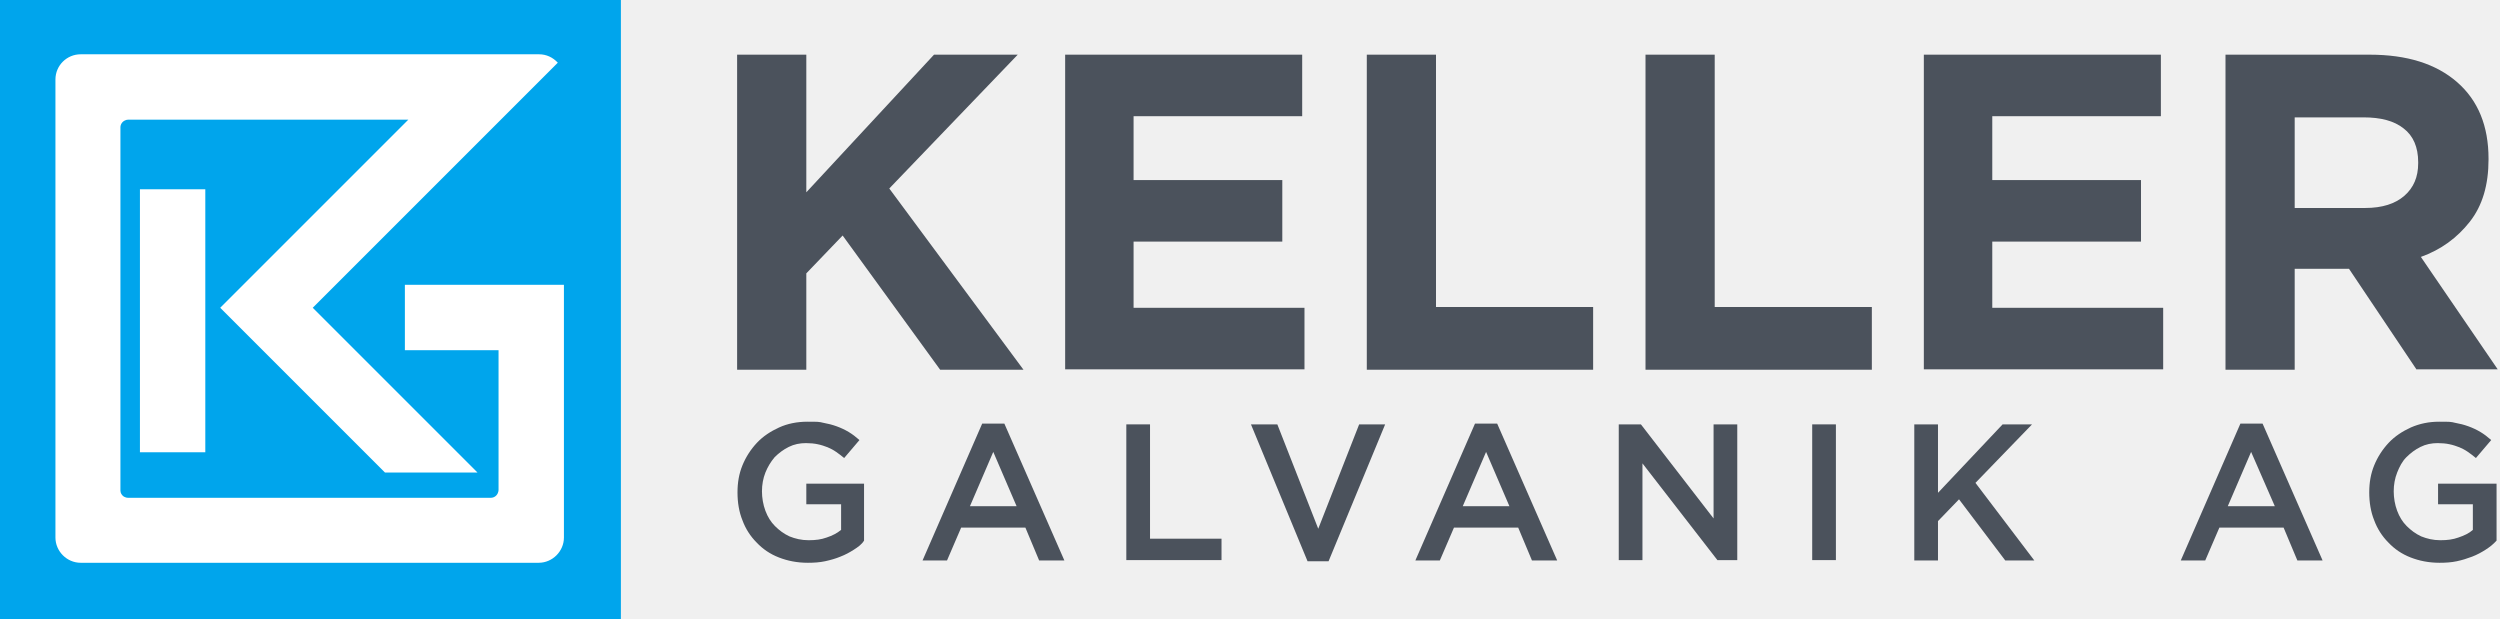
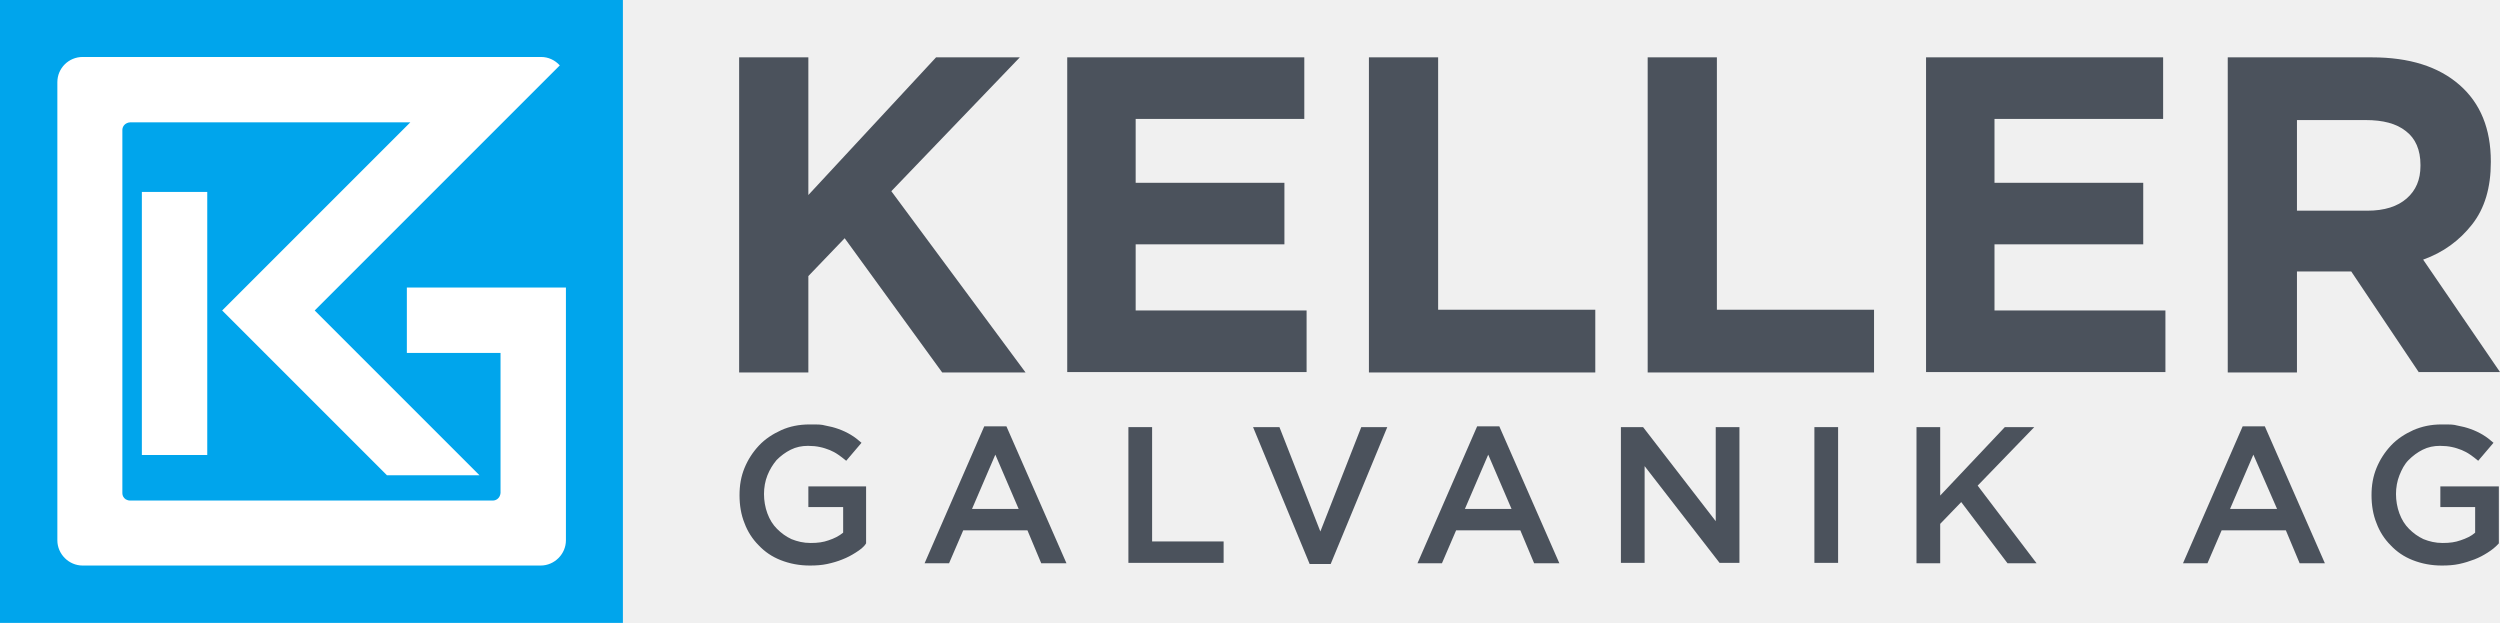
- <svg xmlns="http://www.w3.org/2000/svg" id="Layer_1" version="1.1" viewBox="0 0 653.9 161.7">
+ <svg xmlns="http://www.w3.org/2000/svg" id="Layer_1" version="1.1" viewBox="0 0 653.8 162.9">
  <defs>
    <style>
      .st0 {
        fill: #4b525c;
      }

      .st1 {
        fill: #fff;
        fill-rule: evenodd;
      }

      .st2 {
        fill: #00a5ec;
      }

      .st3 {
        isolation: isolate;
      }
- 
-       .st4 {
-         fill: none;
-         stroke: #231916;
-         stroke-miterlimit: 22.9;
-         stroke-width: .6px;
-       }
    </style>
  </defs>
-   <g id="Layer_11" data-name="Layer_1">
-     <g id="Layer_12" data-name="Layer_1">
-       <path class="st4" d="M-94.5-216.9h841.9V378.4H-94.5V-216.9Z" />
-       <path class="st2" d="M-.5-.7h162.9v162.9H-.5V-.7Z" />
-       <path class="st1" d="M130.4,74.5h-24.5v17.1h24.5v36.6c0,.3-.1.5-.2.8-.3.7-1,1.2-1.8,1.2H33.5c-.4,0-.7-.1-1.1-.3-.6-.4-.9-1-.9-1.6V33.3c0-.8.5-1.5,1.2-1.8.2-.1.5-.2.8-.2h73.3l-37.1,37.1-12.1,12.1,12.1,12.1,31,31h24.2l-43.1-43.1,48.3-48.3,15.8-15.8c-1.3-1.4-3-2.2-4.9-2.2H21.1c-3.6,0-6.6,2.9-6.6,6.6v119.8c0,3.6,3,6.6,6.6,6.6h119.8c3.6,0,6.6-3,6.6-6.6v-66.1h-17.1ZM36.6,49.5h17.1v68.8h-17.1s0-68.8,0-68.8Z" />
+   <g id="Layer_11">
+     <g id="Layer_12">
+       <path class="st2" d="M0,0h162.9v162.9H0V0Z" />
+       <path class="st1" d="M130.9,75.2h-24.5v17.1h24.5v36.6c0,.3-.1.5-.2.8-.3.7-1,1.2-1.8,1.2H34c-.4,0-.7-.1-1.1-.3-.6-.4-.9-1-.9-1.6V34c0-.8.5-1.5,1.2-1.8.2-.1.5-.2.8-.2h73.3l-37.1,37.1-12.1,12.1,12.1,12.1,31,31h24.2l-43.1-43.1,48.3-48.3,15.8-15.8c-1.3-1.4-3-2.2-4.9-2.2H21.6c-3.6,0-6.6,2.9-6.6,6.6v119.8c0,3.6,3,6.6,6.6,6.6h119.8c3.6,0,6.6-3,6.6-6.6v-66.1h-17.1ZM37.1,50.2h17.1v68.8h-17.1V50.2Z" />
      <g class="st3">
-         <path class="st0" d="M245.9,96.7l-25.5-35.1-9.5,9.9v25.2h-18.1V14.3h18.1v36l33.4-36h21.9l-33.6,35,35.1,47.4h-21.8,0ZM278.6,96.7V14.3h62v16.1h-44.1v16.7h38.9v16.1h-38.9v17.3h44.7v16.1h-62.6ZM357.5,96.7V14.3h18.1v66h41.1v16.4s-59.2,0-59.2,0ZM430.4,96.7V14.3h18.1v66h41.1v16.4s-59.2,0-59.2,0ZM503.2,96.7V14.3h62v16.1h-44.1v16.7h38.9v16.1h-38.9v17.3h44.7v16.1h-62.6,0ZM632.1,96.7l-17.7-26.4h-14.2v26.4h-18.1V14.3h37.7c9.8,0,17.4,2.4,22.9,7.2s8.2,11.5,8.2,20v.2c0,6.7-1.6,12.1-4.9,16.3-3.3,4.2-7.5,7.3-12.8,9.2l20.1,29.4h-21.2ZM632.5,42.4c0-3.9-1.3-6.9-3.8-8.8-2.5-2-6-2.9-10.5-2.9h-18v23.7h18.4c4.5,0,7.9-1.1,10.3-3.2,2.4-2.1,3.6-4.9,3.6-8.5v-.3Z" />
+         <path class="st0" d="M246.4,97.4l-25.5-35.1-9.5,9.9v25.2h-18.1V15h18.1v36l33.4-36h21.9l-33.6,35,35.1,47.4h-21.8,0ZM279.1,97.4V15h62v16.1h-44.1v16.7h38.9v16.1h-38.9v17.3h44.7v16.1h-62.6ZM358,97.4V15h18.1v66h41.1v16.4s-59.2,0-59.2,0ZM430.9,97.4V15h18.1v66h41.1v16.4s-59.2,0-59.2,0ZM503.7,97.4V15h62v16.1h-44.1v16.7h38.9v16.1h-38.9v17.3h44.7v16.1h-62.6ZM632.6,97.4l-17.7-26.4h-14.2v26.4h-18.1V15h37.7c9.8,0,17.4,2.4,22.9,7.2s8.2,11.5,8.2,20v.2c0,6.7-1.6,12.1-4.9,16.3-3.3,4.2-7.5,7.3-12.8,9.2l20.1,29.4h-21.2ZM633,43.1c0-3.9-1.3-6.9-3.8-8.8-2.5-2-6-2.9-10.5-2.9h-18v23.7h18.4c4.5,0,7.9-1.1,10.3-3.2,2.4-2.1,3.6-4.9,3.6-8.5v-.3Z" />
      </g>
      <g class="st3">
-         <path class="st0" d="M223.3,143.8c-1.1.7-2.2,1.3-3.5,1.8-1.2.5-2.6.9-4,1.2s-2.9.4-4.5.4c-2.8,0-5.3-.5-7.6-1.4s-4.2-2.2-5.8-3.9c-1.6-1.6-2.9-3.6-3.7-5.8-.9-2.2-1.3-4.7-1.3-7.3s.4-4.9,1.3-7.1c.9-2.2,2.2-4.2,3.8-5.9s3.6-3,5.8-4,4.7-1.5,7.4-1.5,3,0,4.2.3c2.3.4,4.6,1.2,6.6,2.4,1,.6,1.9,1.3,2.8,2.1l-4,4.7c-.7-.6-1.4-1.1-2.1-1.6-.7-.5-1.5-.9-2.2-1.2-.8-.3-1.6-.6-2.6-.8-.9-.2-2-.3-3.1-.3-1.6,0-3.1.3-4.5,1s-2.6,1.6-3.7,2.7c-1,1.2-1.8,2.5-2.4,4s-.9,3.2-.9,4.9.3,3.5.9,5.1c.6,1.6,1.4,2.9,2.5,4s2.3,2,3.8,2.7c1.5.6,3.1,1,5,1s3.3-.2,4.7-.7c1.5-.5,2.7-1.1,3.8-2v-6.7h-9.1v-5.4h15.1v14.9c-.6,1-1.6,1.7-2.7,2.4Z" />
+         <path class="st0" d="M223.8,144.5c-1.1.7-2.2,1.3-3.5,1.8-1.2.5-2.6.9-4,1.2s-2.9.4-4.5.4c-2.8,0-5.3-.5-7.6-1.4s-4.2-2.2-5.8-3.9c-1.6-1.6-2.9-3.6-3.7-5.8-.9-2.2-1.3-4.7-1.3-7.3s.4-4.9,1.3-7.1c.9-2.2,2.2-4.2,3.8-5.9s3.6-3,5.8-4,4.7-1.5,7.4-1.5,3,0,4.2.3c2.3.4,4.6,1.2,6.6,2.4,1,.6,1.9,1.3,2.8,2.1l-4,4.7c-.7-.6-1.4-1.1-2.1-1.6-.7-.5-1.5-.9-2.2-1.2-.8-.3-1.6-.6-2.6-.8-.9-.2-2-.3-3.1-.3-1.6,0-3.1.3-4.5,1s-2.6,1.6-3.7,2.7c-1,1.2-1.8,2.5-2.4,4s-.9,3.2-.9,4.9.3,3.5.9,5.1c.6,1.6,1.4,2.9,2.5,4s2.3,2,3.8,2.7c1.5.6,3.1,1,5,1s3.3-.2,4.7-.7c1.5-.5,2.7-1.1,3.8-2v-6.7h-9.1v-5.4h15.1v14.9c-.6,1-1.6,1.7-2.7,2.4Z" />
      </g>
      <g class="st3">
-         <path class="st0" d="M278.4,146.6h-6.6l-3.6-8.6h-16.8l-3.7,8.6h-6.4l15.6-35.8h5.8l15.7,35.8ZM259.8,118.2l-6.1,14.2h12.2s-6.1-14.2-6.1-14.2Z" />
+         <path class="st0" d="M278.9,147.3h-6.6l-3.6-8.6h-16.8l-3.7,8.6h-6.4l15.6-35.8h5.8l15.7,35.8ZM260.3,118.9l-6.1,14.2h12.2l-6.1-14.2Z" />
      </g>
      <g class="st3">
-         <path class="st0" d="M294.6,111h6.2v29.9h18.7v5.6h-24.9v-35.5h0Z" />
+         <path class="st0" d="M295.1,111.7h6.2v29.9h18.7v5.6h-24.9v-35.5h0Z" />
      </g>
      <g class="st3">
-         <path class="st0" d="M355.5,111h6.8l-14.8,35.8h-5.5l-14.8-35.8h6.9l10.7,27.3,10.7-27.3h0Z" />
+         <path class="st0" d="M356,111.7h6.8l-14.8,35.8h-5.5l-14.8-35.8h6.9l10.7,27.3,10.7-27.3h0Z" />
      </g>
      <g class="st3">
-         <path class="st0" d="M407.3,146.6h-6.6l-3.6-8.6h-16.8l-3.7,8.6h-6.4l15.6-35.8h5.8l15.7,35.8ZM388.7,118.2l-6.1,14.2h12.2s-6.1-14.2-6.1-14.2Z" />
+         <path class="st0" d="M407.8,147.3h-6.6l-3.6-8.6h-16.8l-3.7,8.6h-6.4l15.6-35.8h5.8l15.7,35.8ZM389.2,118.9l-6.1,14.2h12.2l-6.1-14.2Z" />
      </g>
      <g class="st3">
-         <path class="st0" d="M448.2,111h6.2v35.5h-5.2l-19.6-25.3v25.3h-6.2v-35.5h5.8l19,24.6v-24.6h0Z" />
+         <path class="st0" d="M448.7,111.7h6.2v35.5h-5.2l-19.6-25.3v25.3h-6.2v-35.5h5.8l19,24.6v-24.6h0Z" />
      </g>
      <g class="st3">
-         <path class="st0" d="M480.2,111v35.5h-6.2v-35.5h6.2Z" />
+         <path class="st0" d="M480.7,111.7v35.5h-6.2v-35.5h6.2Z" />
      </g>
      <g class="st3">
-         <path class="st0" d="M532.1,146.6h-7.6l-12.1-16-5.5,5.7v10.3h-6.2v-35.6h6.2v17.9l16.9-17.9h7.7l-14.8,15.3,15.4,20.3h0Z" />
+         <path class="st0" d="M532.6,147.3h-7.6l-12.1-16-5.5,5.7v10.3h-6.2v-35.6h6.2v17.9l16.9-17.9h7.7l-14.8,15.3,15.4,20.3h0Z" />
      </g>
      <g class="st3">
-         <path class="st0" d="M607.5,146.6h-6.6l-3.6-8.6h-16.8l-3.7,8.6h-6.4l15.6-35.8h5.8l15.7,35.8ZM588.8,118.2l-6.1,14.2h12.3s-6.2-14.2-6.2-14.2Z" />
+         <path class="st0" d="M608,147.3h-6.6l-3.6-8.6h-16.8l-3.7,8.6h-6.4l15.6-35.8h5.8l15.7,35.8ZM589.3,118.9l-6.1,14.2h12.3l-6.2-14.2Z" />
      </g>
      <g class="st3">
-         <path class="st0" d="M650.1,143.8c-1.1.7-2.2,1.3-3.5,1.8s-2.6.9-4,1.2-2.9.4-4.5.4c-2.8,0-5.3-.5-7.6-1.4s-4.2-2.2-5.8-3.9c-1.6-1.6-2.9-3.6-3.7-5.8-.9-2.2-1.3-4.7-1.3-7.3s.4-4.9,1.3-7.1c.9-2.2,2.2-4.2,3.8-5.9,1.6-1.7,3.6-3,5.8-4,2.3-1,4.7-1.5,7.4-1.5s3,0,4.2.3c2.3.4,4.6,1.2,6.6,2.4,1,.6,1.9,1.3,2.8,2.1l-4,4.7c-.7-.6-1.4-1.1-2.1-1.6-.7-.5-1.5-.9-2.2-1.2-.8-.3-1.6-.6-2.6-.8-.9-.2-2-.3-3.1-.3-1.6,0-3.1.3-4.5,1s-2.6,1.6-3.7,2.7-1.8,2.5-2.4,4c-.6,1.5-.9,3.2-.9,4.9s.3,3.5.9,5.1c.6,1.6,1.4,2.9,2.5,4s2.3,2,3.8,2.7c1.5.6,3.1,1,5,1s3.3-.2,4.7-.7c1.5-.5,2.8-1.1,3.8-2v-6.7h-9.1v-5.4h15.3v14.9c-.9,1-1.8,1.7-2.9,2.4Z" />
+         <path class="st0" d="M650.6,144.5c-1.1.7-2.2,1.3-3.5,1.8s-2.6.9-4,1.2-2.9.4-4.5.4c-2.8,0-5.3-.5-7.6-1.4s-4.2-2.2-5.8-3.9c-1.6-1.6-2.9-3.6-3.7-5.8-.9-2.2-1.3-4.7-1.3-7.3s.4-4.9,1.3-7.1c.9-2.2,2.2-4.2,3.8-5.9,1.6-1.7,3.6-3,5.8-4,2.3-1,4.7-1.5,7.4-1.5s3,0,4.2.3c2.3.4,4.6,1.2,6.6,2.4,1,.6,1.9,1.3,2.8,2.1l-4,4.7c-.7-.6-1.4-1.1-2.1-1.6-.7-.5-1.5-.9-2.2-1.2-.8-.3-1.6-.6-2.6-.8-.9-.2-2-.3-3.1-.3-1.6,0-3.1.3-4.5,1s-2.6,1.6-3.7,2.7-1.8,2.5-2.4,4c-.6,1.5-.9,3.2-.9,4.9s.3,3.5.9,5.1c.6,1.6,1.4,2.9,2.5,4s2.3,2,3.8,2.7c1.5.6,3.1,1,5,1s3.3-.2,4.7-.7c1.5-.5,2.8-1.1,3.8-2v-6.7h-9.1v-5.4h15.3v14.9c-.9,1-1.8,1.7-2.9,2.4Z" />
      </g>
    </g>
  </g>
</svg>
